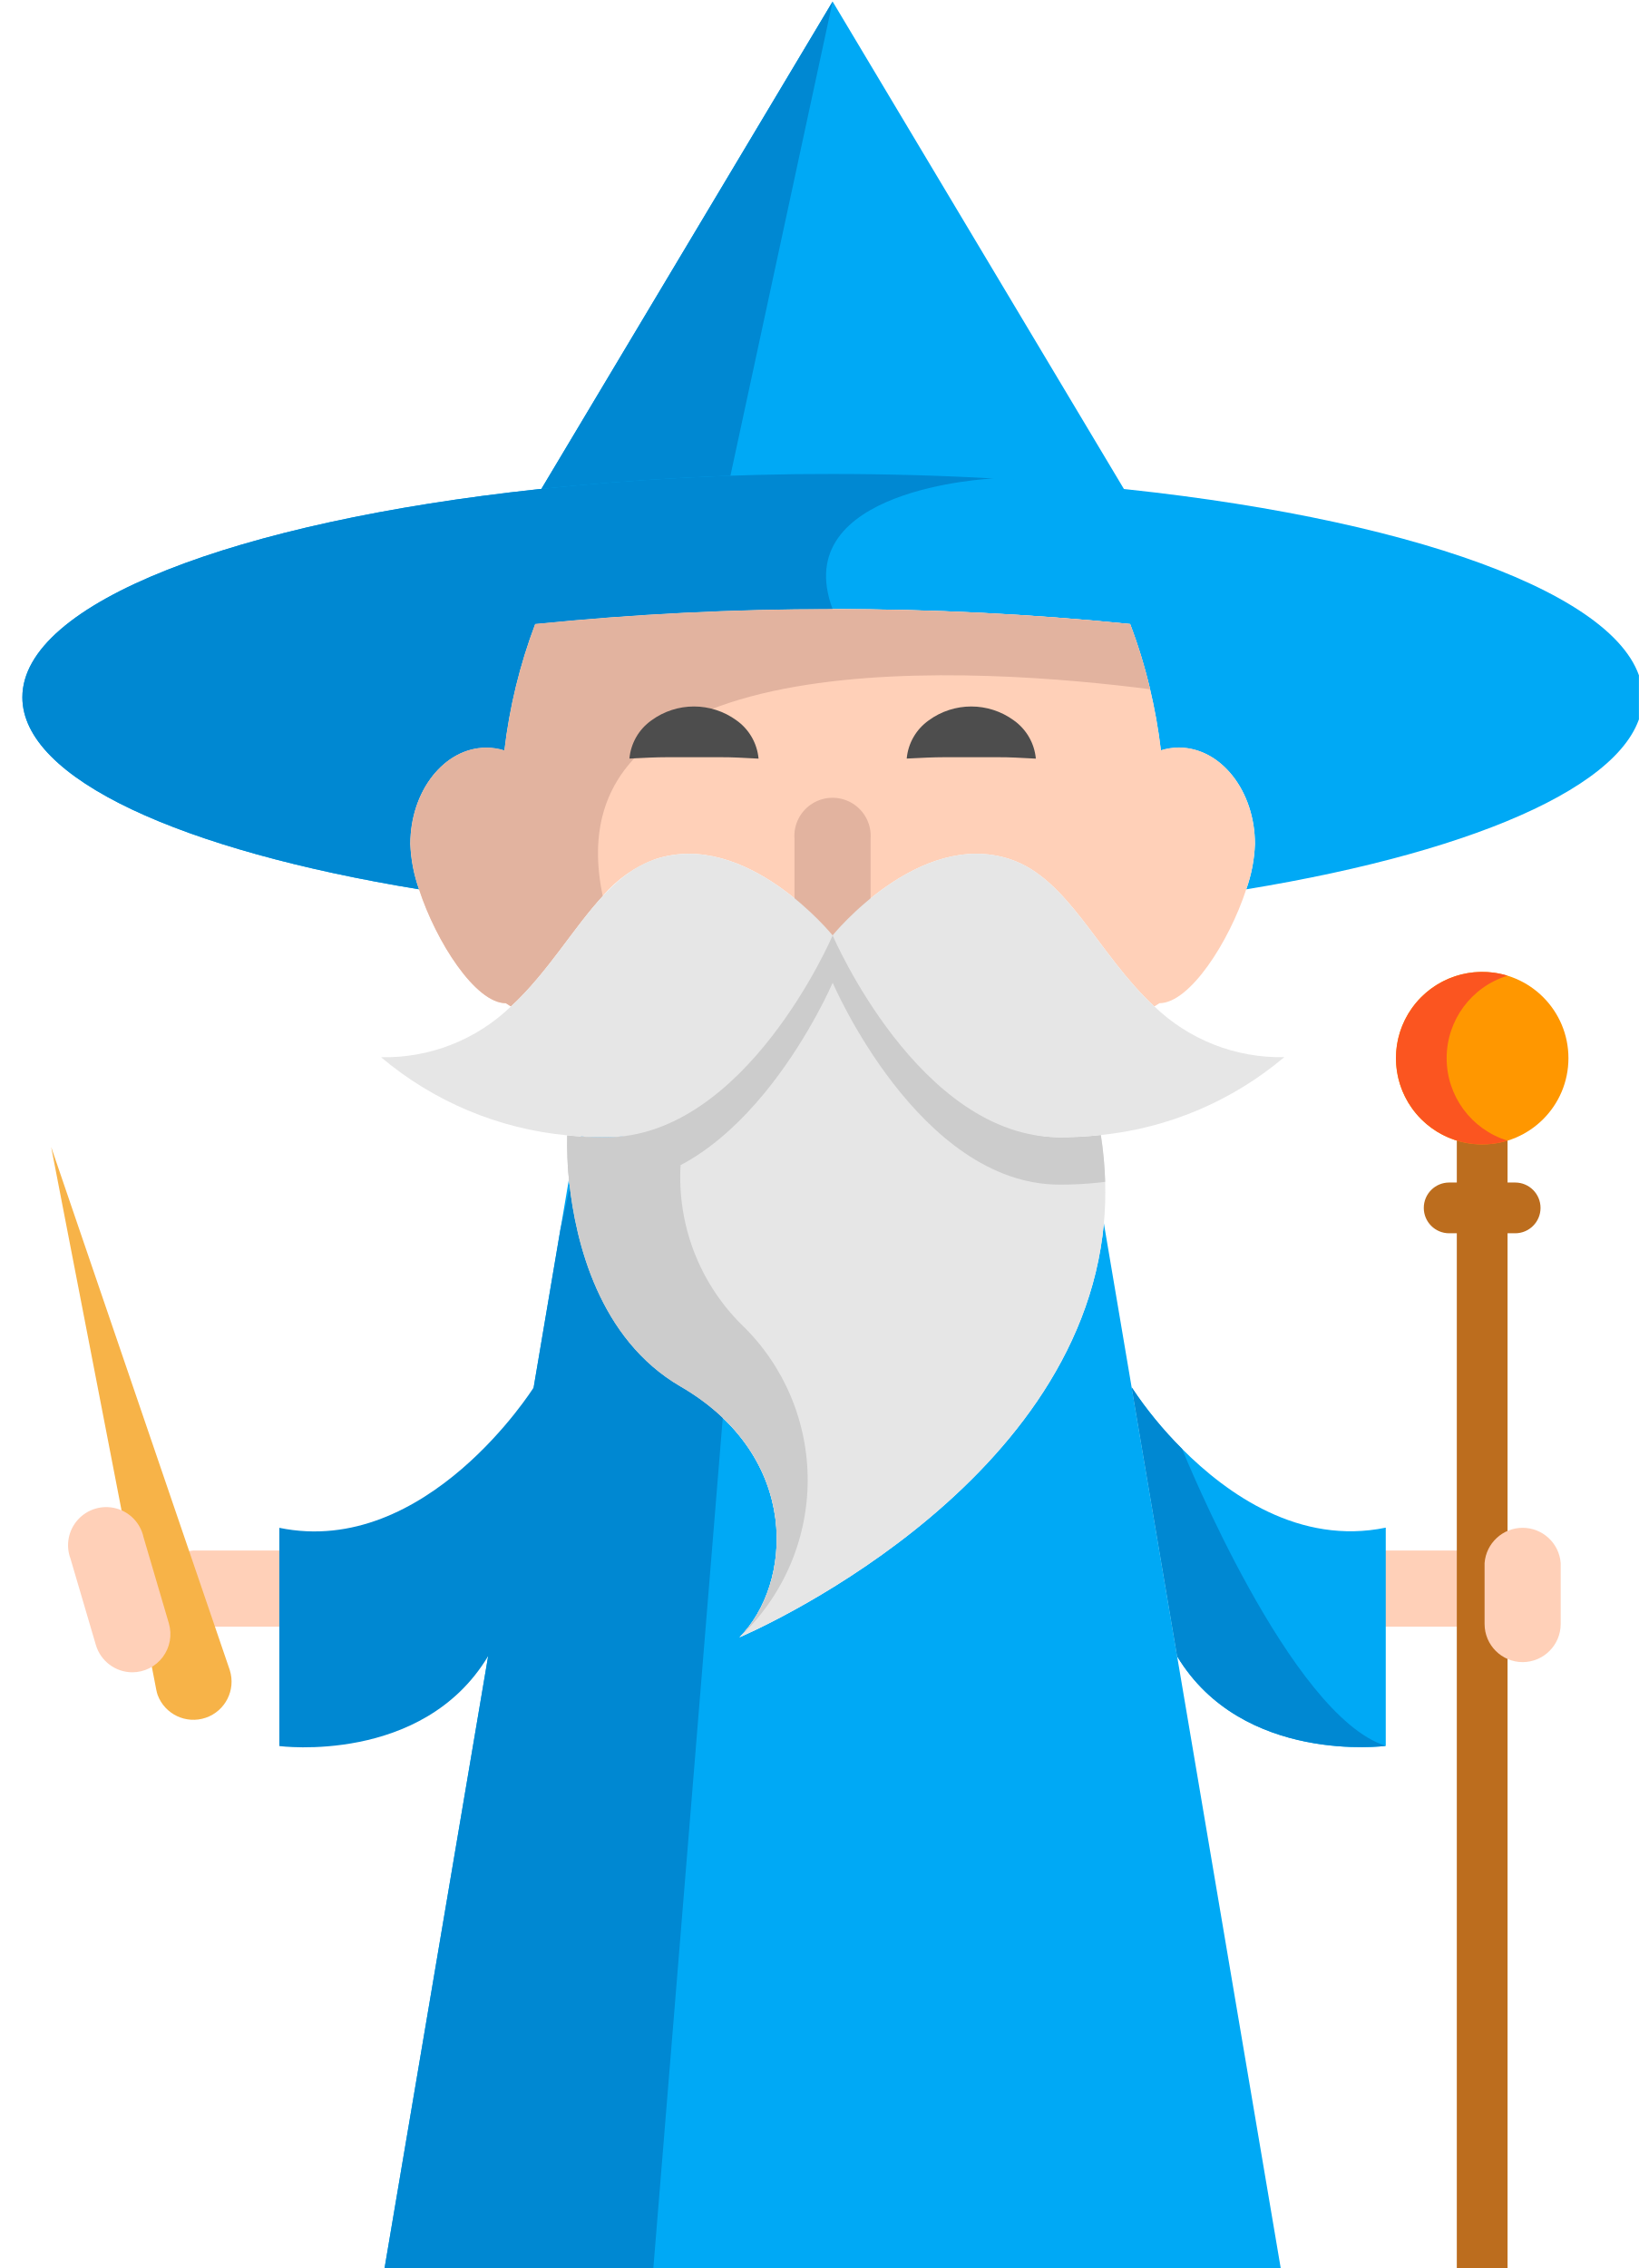
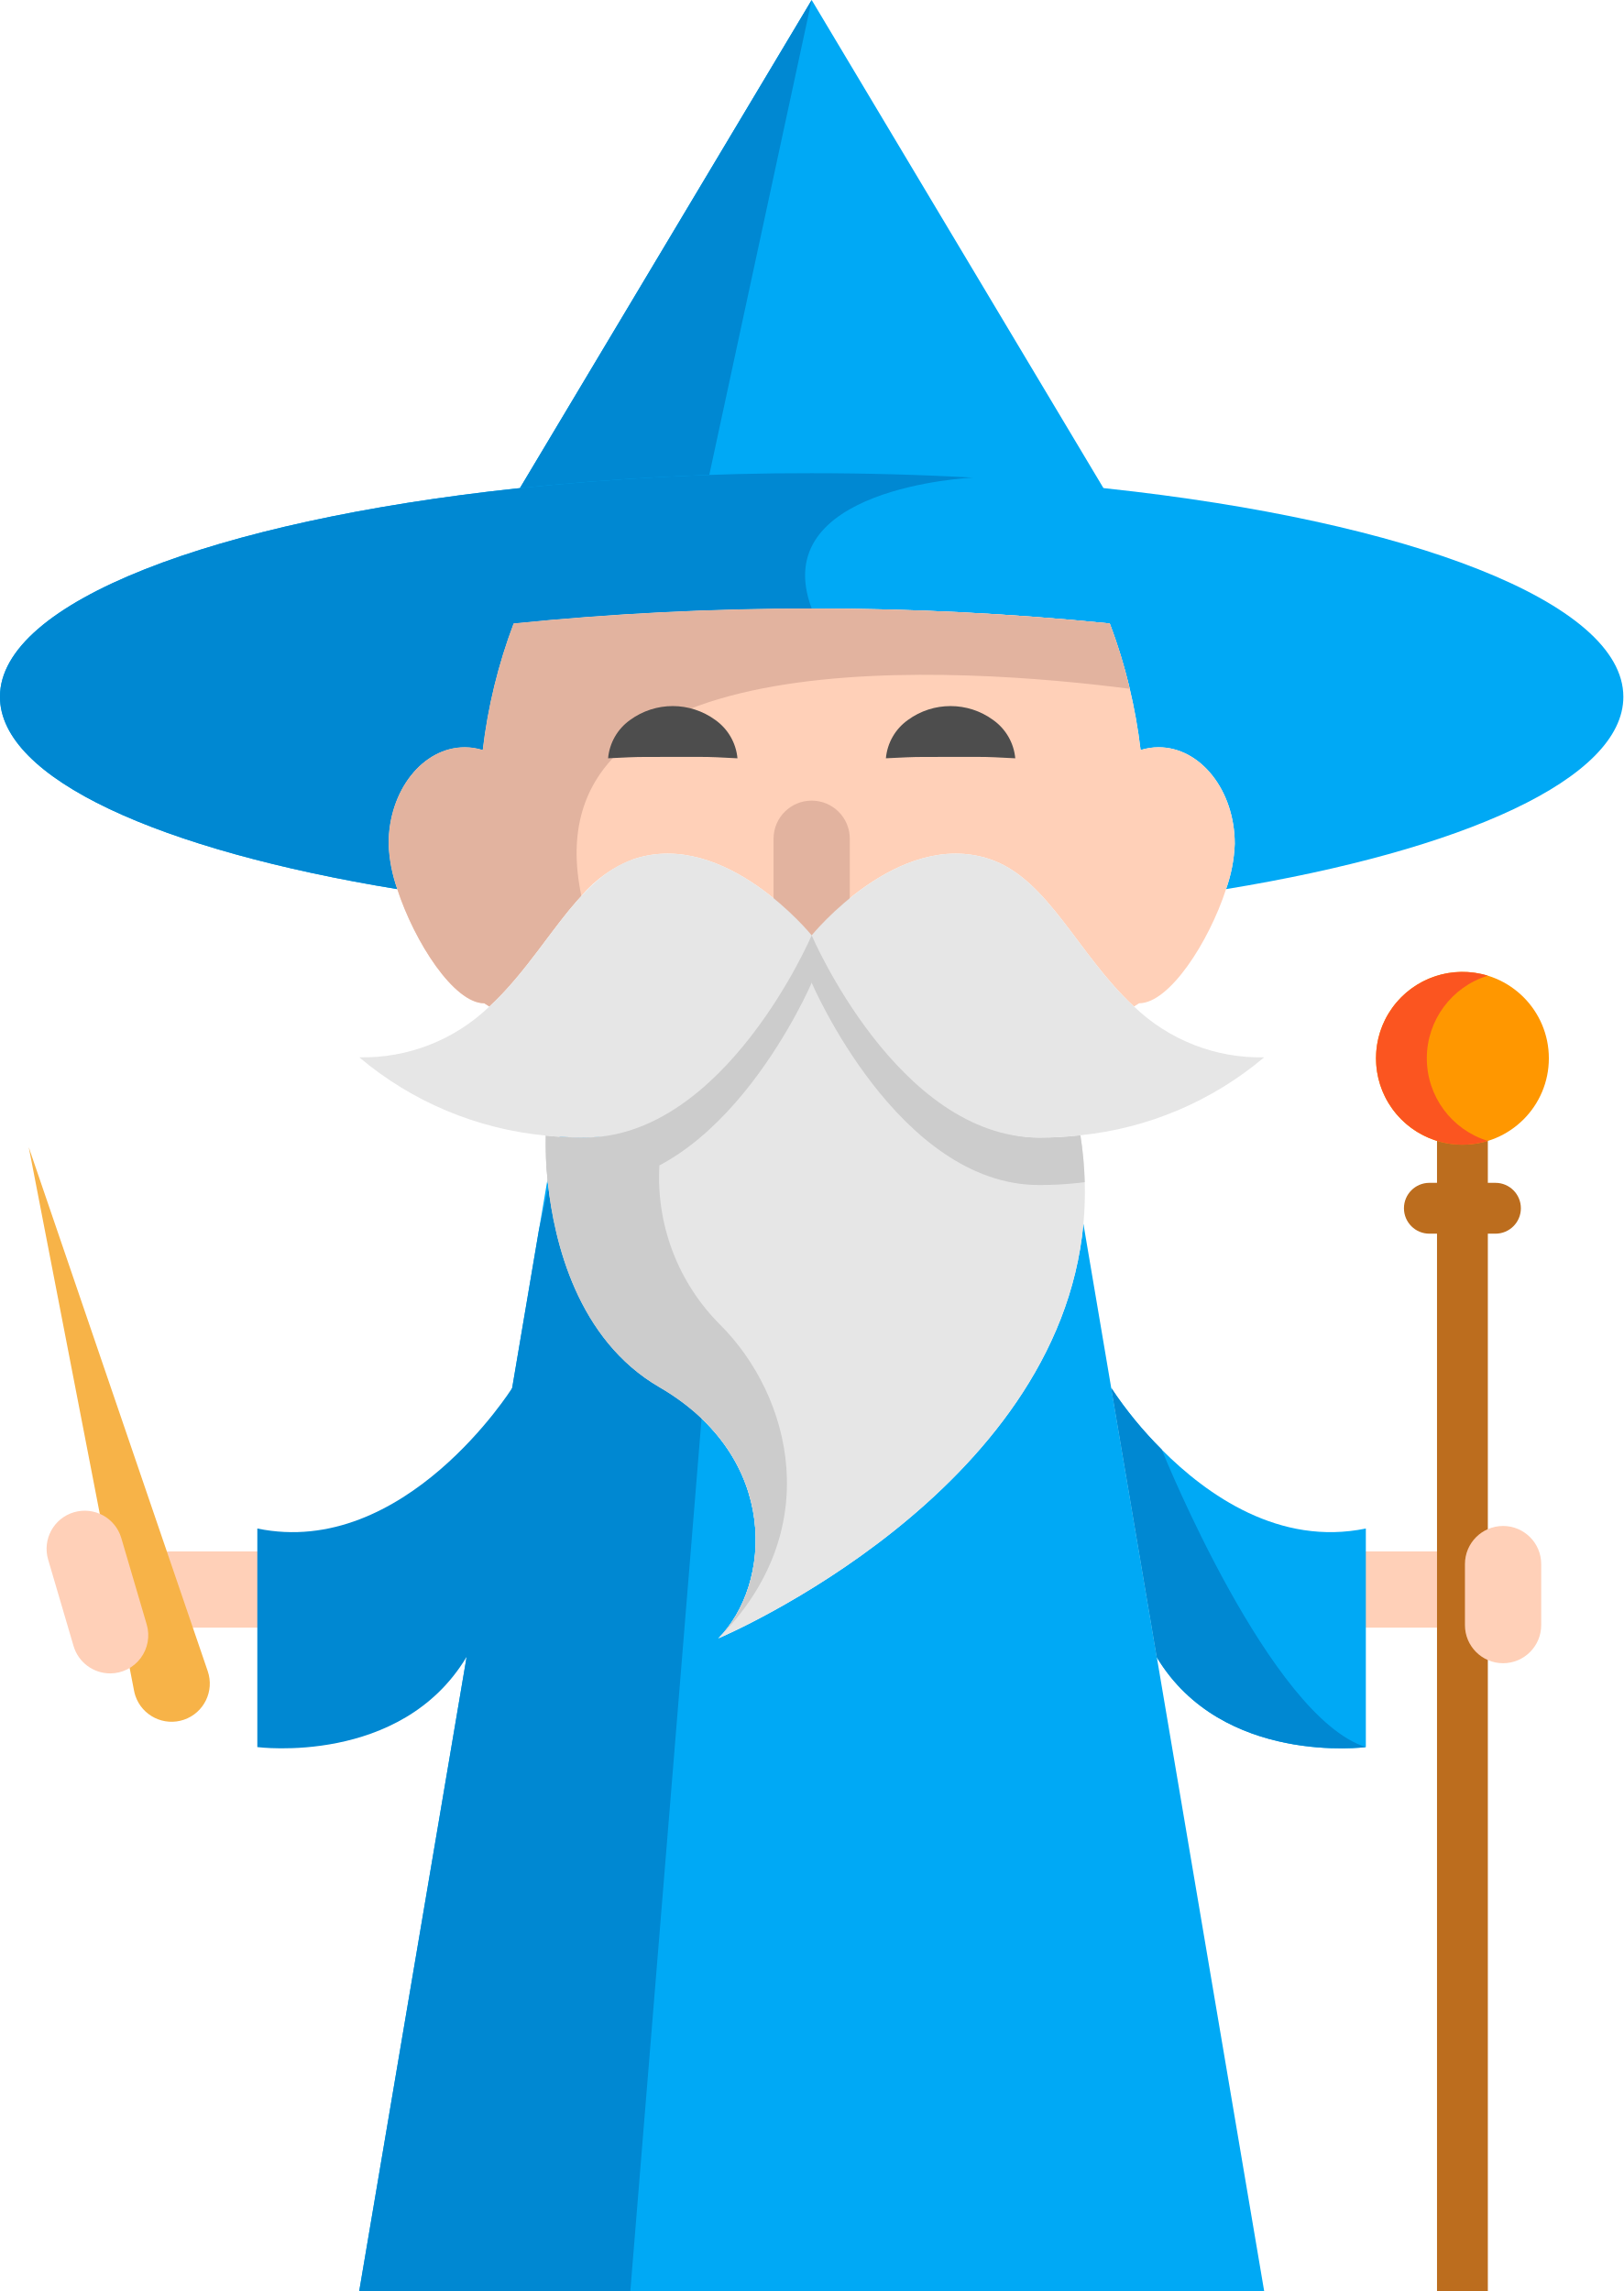
- <svg xmlns="http://www.w3.org/2000/svg" viewBox="-605 1470 73 101">
+ <svg xmlns="http://www.w3.org/2000/svg" viewBox="-1073 1488.068 189.126 266.932">
  <defs>
    <style>
      .cls-1 {
-         clip-path: url(#clip-Artboard_4);
+         fill: #ffd0b8;
      }

      .cls-2 {
-         fill: #ffd0b8;
+         fill: #bc6d1e;
      }

      .cls-3 {
-         fill: #bc6d1e;
+         fill: #f7b348;
      }

      .cls-4 {
-         fill: #f7b348;
+         fill: #00a9f5;
      }

      .cls-5 {
-         fill: #00a9f5;
+         fill: #0088d2;
      }

      .cls-6 {
-         fill: #0088d2;
+         fill: #e2b39f;
      }

      .cls-7 {
-         fill: #e2b39f;
+         fill: #e6e6e6;
      }

      .cls-8 {
-         fill: #e6e6e6;
+         fill: #ccc;
      }

      .cls-9 {
-         fill: #ccc;
+         fill: #4d4d4d;
      }

      .cls-10 {
-         fill: #4d4d4d;
+         fill: #ff9700;
      }

      .cls-11 {
-         fill: #ff9700;
-       }
- 
-       .cls-12 {
        fill: #fb5520;
      }
    </style>
-     <clipPath id="clip-Artboard_4">
-       <rect x="-605" y="1470" width="73" height="101" />
-     </clipPath>
  </defs>
-   <g id="Artboard_4" data-name="Artboard – 4" class="cls-1">
-     <g id="wizard" transform="translate(-678.619 1470.068)">
-       <path id="Path_34" data-name="Path 34" class="cls-2" d="M376.846,350.1H373a1.7,1.7,0,1,1,0-3.39h3.842a1.7,1.7,0,0,1,0,3.39Z" transform="translate(-237.661 -277.728)" />
-       <rect id="Rectangle_191" data-name="Rectangle 191" class="cls-3" width="2.26" height="51.985" transform="translate(138.507 49.88)" />
-       <path id="Path_35" data-name="Path 35" class="cls-2" d="M403.676,347.13a1.7,1.7,0,0,1-1.7-1.7v-2.712a1.7,1.7,0,0,1,3.39,0v2.712A1.7,1.7,0,0,1,403.676,347.13Z" transform="translate(-262.232 -273.179)" />
-       <path id="Path_36" data-name="Path 36" class="cls-3" d="M392.415,266.605h-2.94a1.13,1.13,0,0,1,0-2.26h2.94a1.13,1.13,0,0,1,0,2.26Z" transform="translate(-251.309 -211.752)" />
-       <path id="Path_37" data-name="Path 37" class="cls-2" d="M109.829,350.1h-3.842a1.7,1.7,0,0,1,0-3.39h3.842a1.7,1.7,0,1,1,0,3.39Z" transform="translate(-23.769 -277.728)" />
-       <path id="Path_38" data-name="Path 38" class="cls-4" d="M85.731,280.56,81.05,256.392l7.957,23.3a1.7,1.7,0,0,1-3.216,1.1A1.833,1.833,0,0,1,85.731,280.56Z" transform="translate(-5.152 -205.382)" />
-       <path id="Path_39" data-name="Path 39" class="cls-5" d="M216.224,21.99l-.018.181a123.238,123.238,0,0,0-13.125-.678c-1.666,0-3.307.029-4.911.09-2.859.108-5.61.307-8.214.588l-.018-.181L203.081,0Z" transform="translate(-92.376)" />
-       <path id="Path_40" data-name="Path 40" class="cls-6" d="M203.082,0l-4.633,21.492-.278.09c-2.859.108-5.61.307-8.214.588l-.018-.181Z" transform="translate(-92.377)" />
-       <path id="Path_41" data-name="Path 41" class="cls-5" d="M170.857,283.979c.242-.1,15.121-6.457,16.233-18.434l1.236,7.3,2.027,11.981a0,0,0,0,0,0,0L195.124,313H154.893l4.769-28.169,2.03-11.981,1.571-9.276c.258,2.586,1.25,7.074,4.975,9.237C173.646,275.951,173.212,281.62,170.857,283.979Z" transform="translate(-64.303 -211.133)" />
-       <path id="Path_42" data-name="Path 42" class="cls-6" d="M170.619,240.362l-3.672,44.975H154.893l7.99-47.186,2.012-9.11" transform="translate(-64.303 -183.472)" />
-       <g id="Group_26" data-name="Group 26" transform="translate(74.619 21.04)">
-         <path id="Path_43" data-name="Path 43" class="cls-5" d="M146.792,115.7c0,3.637-7.088,6.819-17.663,8.55a6.757,6.757,0,0,0,.387-2.014c0-2.371-1.519-4.294-3.39-4.294a2.672,2.672,0,0,0-.8.124,23.761,23.761,0,0,0-1.372-5.628,132.467,132.467,0,0,0-26.5,0,23.762,23.762,0,0,0-1.372,5.628,2.671,2.671,0,0,0-.8-.124c-1.871,0-3.39,1.924-3.39,4.294a6.757,6.757,0,0,0,.387,2.014c-10.575-1.731-17.663-4.914-17.663-8.55,0-4.215,9.52-7.818,22.961-9.265a123.235,123.235,0,0,1,13.125-.678c2.457,0,4.855.068,7.172.2h0c2.052.113,4.044.276,5.951.481C137.272,107.878,146.792,111.481,146.792,115.7Z" transform="translate(-74.619 -105.754)" />
-         <path id="Path_44" data-name="Path 44" class="cls-5" d="M334.255,316.434v9.719s-6.374.839-9.289-3.985a0,0,0,0,1,0,0l-2.027-11.981a17.593,17.593,0,0,0,2.244,2.739.007.007,0,0,0,0,0C327.2,314.951,330.419,317.227,334.255,316.434Z" transform="translate(-273.532 -269.512)" />
-       </g>
-       <path id="Path_45" data-name="Path 45" class="cls-2" d="M199.079,146.457a6.756,6.756,0,0,1-.387,2.014c-.764,2.348-2.52,5.074-3.865,5.074l-.228.145c-2.5-2.312-3.813-5.687-6.419-6.555-4.068-1.356-7.911,3.39-7.911,3.39s-3.842-4.746-7.911-3.39a5.675,5.675,0,0,0-2.328,1.636c-1.318,1.424-2.446,3.4-4.091,4.918l-.228-.145c-1.345,0-3.1-2.726-3.865-5.074a6.756,6.756,0,0,1-.387-2.014c0-2.371,1.519-4.294,3.39-4.294a2.673,2.673,0,0,1,.8.124,23.762,23.762,0,0,1,1.372-5.628,132.461,132.461,0,0,1,26.5,0,22.466,22.466,0,0,1,.888,2.9,24.482,24.482,0,0,1,.484,2.723,2.673,2.673,0,0,1,.8-.124C197.56,142.163,199.079,144.087,199.079,146.457Z" transform="translate(-69.564 -108.938)" />
-       <path id="Path_46" data-name="Path 46" class="cls-7" d="M249.175,186.611a1.7,1.7,0,0,1-1.7-1.7v-4.294a1.7,1.7,0,1,1,3.39,0v4.294A1.7,1.7,0,0,1,249.175,186.611Z" transform="translate(-138.469 -143.328)" />
-       <path id="Path_47" data-name="Path 47" class="cls-8" d="M220.441,221.859c-1.112,11.977-15.991,18.332-16.233,18.434,2.355-2.36,2.789-8.028-2.62-11.17-3.646-2.115-4.674-6.46-4.957-9.068-.007-.056-.014-.113-.018-.169-.02-.212-.036-.411-.05-.595a12.99,12.99,0,0,1-.032-1.354,16.069,16.069,0,0,0,1.713.09c4.726,0,8.071-5.106,9.434-7.621.447-.825.68-1.372.68-1.372s.233.547.68,1.372c1.363,2.516,4.708,7.621,9.434,7.621a15.829,15.829,0,0,0,1.831-.1,16.4,16.4,0,0,1,.194,2.084A15.113,15.113,0,0,1,220.441,221.859Z" transform="translate(-97.654 -167.446)" />
-       <path id="Path_48" data-name="Path 48" class="cls-6" d="M110.706,111.771a127.322,127.322,0,0,0-13.252.664,23.764,23.764,0,0,0-1.372,5.628,2.672,2.672,0,0,0-.8-.124c-1.871,0-3.39,1.924-3.39,4.294a6.757,6.757,0,0,0,.387,2.014c-10.575-1.731-17.663-4.914-17.663-8.55,0-4.215,9.52-7.818,22.961-9.265a123.236,123.236,0,0,1,13.125-.678c2.457,0,4.855.068,7.172.2C117.706,105.96,108.693,106.4,110.706,111.771Z" transform="translate(-0.001 -84.714)" />
-       <g id="Group_27" data-name="Group 27" transform="translate(98.874 41.588)">
-         <path id="Path_49" data-name="Path 49" class="cls-9" d="M267.364,220.005c-.065.009-.129.018-.194.025a15.827,15.827,0,0,1-1.831.1c-6.272,0-10.114-8.993-10.114-8.993s-.435-1.678,0-2.11c1.363,2.516,5.389,8.994,10.115,8.994a15.835,15.835,0,0,0,1.831-.1A16.387,16.387,0,0,1,267.364,220.005Z" transform="translate(-243.392 -209.031)" />
-         <path id="Path_50" data-name="Path 50" class="cls-9" d="M208.361,211.14s-3.842,8.993-10.114,8.993a15.43,15.43,0,0,1-1.614-.081c-.007-.057-.014-.113-.018-.169a14.982,14.982,0,0,1-.081-1.948,16.061,16.061,0,0,0,1.713.09c4.726,0,6.762-7.047,10.114-8.994C208.795,209.462,208.361,211.14,208.361,211.14Z" transform="translate(-196.529 -209.03)" />
-       </g>
-       <path id="Path_51" data-name="Path 51" class="cls-6" d="M143.455,310.2l4.39,8.169-6.42,3.813-.009,0c-2.913,4.825-9.289,3.987-9.289,3.987v-9.719C138.682,317.8,143.455,310.2,143.455,310.2Z" transform="translate(-46.066 -248.48)" />
-       <path id="Path_52" data-name="Path 52" class="cls-7" d="M194.408,139.564c-7.208-.931-26.838-2.434-24.379,9.208-1.318,1.424-2.446,3.4-4.091,4.918l-.228-.145c-1.345,0-3.1-2.726-3.865-5.074a6.755,6.755,0,0,1-.387-2.014c0-2.371,1.519-4.294,3.39-4.294a2.673,2.673,0,0,1,.8.124,23.762,23.762,0,0,1,1.372-5.628,132.461,132.461,0,0,1,26.5,0A22.5,22.5,0,0,1,194.408,139.564Z" transform="translate(-69.563 -108.938)" />
-       <path id="Path_53" data-name="Path 53" class="cls-6" d="M334.255,326.152s-6.374.839-9.289-3.985a0,0,0,0,1,0,0l-2.027-11.981a17.594,17.594,0,0,0,2.244,2.739.007.007,0,0,0,0,0C325.3,313.208,330.013,324.812,334.255,326.152Z" transform="translate(-198.913 -248.471)" />
-       <g id="Group_28" data-name="Group 28" transform="translate(101.654 31.395)">
-         <path id="Path_54" data-name="Path 54" class="cls-10" d="M216.256,160.12c-.71-.038-1.2-.065-1.659-.063H213.38l-1.216,0c-.455,0-.948.024-1.66.06a2.345,2.345,0,0,1,.979-1.7,3.212,3.212,0,0,1,3.792,0A2.351,2.351,0,0,1,216.256,160.12Z" transform="translate(-210.504 -157.799)" />
-         <path id="Path_55" data-name="Path 55" class="cls-10" d="M278.336,160.12c-.71-.038-1.2-.065-1.659-.063H275.46l-1.216,0c-.455,0-.948.024-1.66.06a2.345,2.345,0,0,1,.979-1.7,3.212,3.212,0,0,1,3.792,0A2.352,2.352,0,0,1,278.336,160.12Z" transform="translate(-260.233 -157.799)" />
-       </g>
-       <g id="Group_29" data-name="Group 29" transform="translate(90.59 37.954)">
-         <path id="Path_56" data-name="Path 56" class="cls-8" d="M267.944,203.289a15.836,15.836,0,0,1-1.831.1c-6.272,0-10.115-8.993-10.115-8.993s3.842-4.746,7.911-3.39c2.606.868,3.915,4.242,6.419,6.555a8.1,8.1,0,0,0,5.786,2.26A15.032,15.032,0,0,1,267.944,203.289Z" transform="translate(-235.883 -190.765)" />
-         <path id="Path_57" data-name="Path 57" class="cls-8" d="M175.009,194.4s-3.842,8.993-10.114,8.993a16.053,16.053,0,0,1-1.713-.09,15.043,15.043,0,0,1-8.288-3.478,8.1,8.1,0,0,0,5.786-2.26c2.5-2.312,3.813-5.687,6.419-6.555C171.166,189.653,175.009,194.4,175.009,194.4Z" transform="translate(-154.893 -190.766)" />
-       </g>
-       <path id="Path_58" data-name="Path 58" class="cls-2" d="M87.85,344.848a1.7,1.7,0,0,1-1.625-1.217l-1.13-3.842a1.7,1.7,0,1,1,3.253-.957l1.13,3.842a1.7,1.7,0,0,1-1.627,2.174Z" transform="translate(-8.336 -270.444)" />
-       <path id="Path_103" data-name="Path 103" class="cls-11" d="M3.842,0A3.842,3.842,0,1,1,0,3.842,3.842,3.842,0,0,1,3.842,0Z" transform="translate(135.795 43.213)" />
-       <path id="Path_59" data-name="Path 59" class="cls-12" d="M384.359,221.04a3.843,3.843,0,0,1,2.712-3.673,3.842,3.842,0,1,0,0,7.346A3.843,3.843,0,0,1,384.359,221.04Z" transform="translate(-246.305 -173.985)" />
-       <path id="Path_60" data-name="Path 60" class="cls-9" d="M204.357,279.979c2.355-2.36,2.789-8.028-2.62-11.17-3.646-2.115-4.674-6.46-4.957-9.068-.007-.057-.014-.113-.018-.169-.02-.212-.036-.411-.05-.595l.495-.4,4.529.373a9.244,9.244,0,0,0,2.7,7.086A9.6,9.6,0,0,1,204.357,279.979Z" transform="translate(-97.803 -207.132)" />
+   <g id="wizard" transform="translate(-1147.619 1488.068)">
+     <path id="Path_34" data-name="Path 34" class="cls-1" d="M385.819,355.591H375.75a4.442,4.442,0,1,1,0-8.884h10.069a4.442,4.442,0,0,1,0,8.884Z" transform="translate(-142.01 -165.951)" />
+     <rect id="Rectangle_191" data-name="Rectangle 191" class="cls-2" width="5.923" height="136.223" transform="translate(242.035 130.709)" />
+     <path id="Path_35" data-name="Path 35" class="cls-1" d="M406.423,357.019a4.441,4.441,0,0,1-4.442-4.442V345.47a4.442,4.442,0,0,1,8.884,0v7.107A4.442,4.442,0,0,1,406.423,357.019Z" transform="translate(-156.691 -163.232)" />
+     <path id="Path_36" data-name="Path 36" class="cls-2" d="M399.009,270.268h-7.7a2.961,2.961,0,1,1,0-5.923h7.7a2.961,2.961,0,1,1,0,5.923Z" transform="translate(-150.164 -126.528)" />
+     <path id="Path_37" data-name="Path 37" class="cls-1" d="M118.8,355.591H108.733a4.442,4.442,0,0,1,0-8.884H118.8a4.442,4.442,0,1,1,0,8.884Z" transform="translate(-14.202 -165.951)" />
+     <path id="Path_38" data-name="Path 38" class="cls-3" d="M93.317,319.724,81.05,256.392,101.9,317.438a4.452,4.452,0,0,1-8.427,2.879A4.8,4.8,0,0,1,93.317,319.724Z" transform="translate(-3.078 -122.721)" />
+     <path id="Path_39" data-name="Path 39" class="cls-4" d="M258.82,57.622l-.047.474a322.939,322.939,0,0,0-34.394-1.777c-4.365,0-8.665.077-12.87.237-7.492.284-14.7.805-21.524,1.54l-.047-.474L224.38,0Z" transform="translate(-55.197)" />
+     <path id="Path_40" data-name="Path 40" class="cls-5" d="M224.38,0,212.238,56.32l-.728.237c-7.492.284-14.7.805-21.523,1.54l-.047-.474Z" transform="translate(-55.198)" />
+     <path id="Path_41" data-name="Path 41" class="cls-4" d="M196.725,317.048c.634-.267,39.623-16.921,42.537-48.306l3.24,19.13,5.313,31.4a.006.006,0,0,0,.006.006l12.5,73.816H154.893l12.5-73.815,5.319-31.4,4.116-24.307c.675,6.776,3.275,18.538,13.036,24.206C204.034,296.011,202.9,310.865,196.725,317.048Z" transform="translate(-38.423 -126.158)" />
+     <path id="Path_42" data-name="Path 42" class="cls-5" d="M196.1,258.706l-9.622,117.856H154.893l20.938-123.65,5.272-23.872" transform="translate(-38.423 -109.63)" />
+     <g id="Group_26" data-name="Group 26" transform="translate(74.619 55.135)">
+       <path id="Path_43" data-name="Path 43" class="cls-4" d="M263.745,131.808c0,9.53-18.574,17.869-46.286,22.406a17.706,17.706,0,0,0,1.013-5.277c0-6.213-3.98-11.253-8.884-11.253a7,7,0,0,0-2.085.326,62.265,62.265,0,0,0-3.6-14.748,347.128,347.128,0,0,0-69.45,0,62.268,62.268,0,0,0-3.6,14.748,7,7,0,0,0-2.085-.326c-4.9,0-8.884,5.04-8.884,11.253a17.706,17.706,0,0,0,1.013,5.277c-27.712-4.537-46.286-12.876-46.286-22.406,0-11.046,24.947-20.486,60.169-24.277a322.935,322.935,0,0,1,34.394-1.777c6.438,0,12.722.178,18.793.515h.006c5.378.3,10.6.723,15.595,1.262C238.8,111.321,263.745,120.762,263.745,131.808Z" transform="translate(-74.619 -105.754)" />
+       <path id="Path_44" data-name="Path 44" class="cls-4" d="M352.6,326.561v25.468s-16.7,2.2-24.343-10.442a.006.006,0,0,1-.006-.006l-5.313-31.4a46.1,46.1,0,0,0,5.881,7.179.02.02,0,0,0,.006.012C334.1,322.675,342.546,328.639,352.6,326.561Z" transform="translate(-193.475 -203.604)" />
    </g>
+     <path id="Path_45" data-name="Path 45" class="cls-1" d="M260.038,163.411a17.7,17.7,0,0,1-1.013,5.277c-2,6.154-6.6,13.3-10.128,13.3l-.6.379c-6.562-6.059-9.992-14.9-16.82-17.176-10.661-3.554-20.73,8.884-20.73,8.884s-10.069-12.438-20.729-8.884a14.871,14.871,0,0,0-6.1,4.288c-3.453,3.731-6.408,8.908-10.72,12.888l-.6-.379c-3.524,0-8.126-7.143-10.128-13.3a17.7,17.7,0,0,1-1.013-5.277c0-6.213,3.98-11.253,8.884-11.253a7.006,7.006,0,0,1,2.085.326,62.265,62.265,0,0,1,3.6-14.747,347.1,347.1,0,0,1,69.45,0,58.874,58.874,0,0,1,2.328,7.611,64.162,64.162,0,0,1,1.267,7.137,7.005,7.005,0,0,1,2.085-.326C256.058,152.158,260.038,157.2,260.038,163.411Z" transform="translate(-41.566 -65.094)" />
+     <path id="Path_46" data-name="Path 46" class="cls-6" d="M251.922,199.063a4.441,4.441,0,0,1-4.442-4.442V183.368a4.442,4.442,0,1,1,8.884,0v11.253A4.442,4.442,0,0,1,251.922,199.063Z" transform="translate(-82.74 -85.643)" />
+     <path id="Path_47" data-name="Path 47" class="cls-7" d="M259.193,242.64c-2.914,31.385-41.9,48.039-42.537,48.306,6.171-6.183,7.309-21.037-6.865-29.27-9.553-5.544-12.248-16.927-12.989-23.762-.018-.148-.035-.3-.047-.444-.053-.557-.095-1.078-.13-1.558a34.029,34.029,0,0,1-.083-3.548,42.112,42.112,0,0,0,4.489.237c12.385,0,21.15-13.379,24.721-19.971,1.172-2.162,1.783-3.6,1.783-3.6s.61,1.433,1.782,3.6c3.571,6.592,12.337,19.971,24.721,19.971a41.476,41.476,0,0,0,4.8-.273,42.967,42.967,0,0,1,.509,5.461A39.614,39.614,0,0,1,259.193,242.64Z" transform="translate(-58.351 -100.054)" />
+     <path id="Path_48" data-name="Path 48" class="cls-5" d="M169.183,121.52a333.646,333.646,0,0,0-34.725,1.741,62.273,62.273,0,0,0-3.6,14.747,7,7,0,0,0-2.085-.326c-4.9,0-8.884,5.04-8.884,11.253a17.706,17.706,0,0,0,1.013,5.277c-27.712-4.537-46.286-12.876-46.286-22.406,0-11.046,24.947-20.486,60.169-24.277a322.936,322.936,0,0,1,34.394-1.777c6.438,0,12.722.178,18.793.515C187.526,106.293,163.906,107.454,169.183,121.52Z" transform="translate(0 -50.619)" />
+     <g id="Group_27" data-name="Group 27" transform="translate(138.177 108.978)">
+       <path id="Path_49" data-name="Path 49" class="cls-8" d="M287.349,237.788c-.171.023-.338.047-.509.065a41.475,41.475,0,0,1-4.8.273c-16.436,0-26.5-23.567-26.5-23.567s-1.139-4.4,0-5.528c3.571,6.592,14.122,23.569,26.506,23.569a41.49,41.49,0,0,0,4.8-.273A42.94,42.94,0,0,1,287.349,237.788Z" transform="translate(-224.531 -209.03)" />
+       <path id="Path_50" data-name="Path 50" class="cls-8" d="M227.536,214.558s-10.069,23.567-26.5,23.567a40.439,40.439,0,0,1-4.229-.213c-.018-.148-.035-.3-.047-.444a39.263,39.263,0,0,1-.213-5.106,42.08,42.08,0,0,0,4.489.237c12.385,0,17.719-18.467,26.5-23.569C228.671,210.161,227.536,214.558,227.536,214.558Z" transform="translate(-196.529 -209.03)" />
+     </g>
+     <path id="Path_51" data-name="Path 51" class="cls-5" d="M161.812,310.195l11.5,21.405-16.822,9.991-.024-.006c-7.634,12.645-24.342,10.448-24.342,10.448V326.566C149.3,330.119,161.812,310.195,161.812,310.195Z" transform="translate(-27.526 -148.474)" />
+     <path id="Path_52" data-name="Path 52" class="cls-6" d="M247.8,145.347c-18.888-2.44-70.327-6.379-63.883,24.129-3.453,3.731-6.408,8.908-10.72,12.888l-.6-.379c-3.524,0-8.126-7.143-10.128-13.3a17.7,17.7,0,0,1-1.013-5.277c0-6.213,3.98-11.253,8.884-11.253a7.005,7.005,0,0,1,2.085.326,62.267,62.267,0,0,1,3.6-14.747,347.105,347.105,0,0,1,69.45,0A58.967,58.967,0,0,1,247.8,145.347Z" transform="translate(-41.566 -65.094)" />
+     <path id="Path_53" data-name="Path 53" class="cls-5" d="M352.6,352.028s-16.7,2.2-24.343-10.442a.005.005,0,0,1-.006-.006l-5.313-31.4a46.1,46.1,0,0,0,5.881,7.178.02.02,0,0,0,.006.012C329.119,318.108,341.48,348.516,352.6,352.028Z" transform="translate(-118.856 -148.469)" />
+     <g id="Group_28" data-name="Group 28" transform="translate(145.463 82.269)">
+       <path id="Path_54" data-name="Path 54" class="cls-9" d="M225.577,163.882c-1.86-.1-3.154-.17-4.346-.164l-3.19,0-3.187.006c-1.192-.006-2.484.064-4.35.156a6.145,6.145,0,0,1,2.566-4.464,8.416,8.416,0,0,1,9.937.008A6.161,6.161,0,0,1,225.577,163.882Z" transform="translate(-210.504 -157.799)" />
+       <path id="Path_55" data-name="Path 55" class="cls-9" d="M287.657,163.882c-1.86-.1-3.153-.17-4.346-.164l-3.19,0-3.187.006c-1.192-.006-2.484.064-4.35.156a6.146,6.146,0,0,1,2.566-4.464,8.417,8.417,0,0,1,9.938.008A6.163,6.163,0,0,1,287.657,163.882Z" transform="translate(-240.218 -157.799)" />
+     </g>
+     <g id="Group_29" data-name="Group 29" transform="translate(116.47 99.456)">
+       <path id="Path_56" data-name="Path 56" class="cls-7" d="M287.3,223.582a41.492,41.492,0,0,1-4.8.273c-16.436,0-26.5-23.567-26.5-23.567s10.069-12.438,20.729-8.884c6.829,2.274,10.258,11.117,16.821,17.176a21.212,21.212,0,0,0,15.162,5.923A39.39,39.39,0,0,1,287.3,223.582Z" transform="translate(-203.287 -190.765)" />
+       <path id="Path_57" data-name="Path 57" class="cls-7" d="M207.605,200.288s-10.069,23.567-26.5,23.567a42.064,42.064,0,0,1-4.489-.237,39.419,39.419,0,0,1-21.718-9.115,21.217,21.217,0,0,0,15.162-5.923c6.562-6.059,9.992-14.9,16.82-17.176C197.536,187.851,207.605,200.288,207.605,200.288Z" transform="translate(-154.893 -190.766)" />
+     </g>
+     <path id="Path_58" data-name="Path 58" class="cls-1" d="M92.428,356.57a4.443,4.443,0,0,1-4.259-3.19l-2.961-10.069a4.442,4.442,0,1,1,8.524-2.507l2.961,10.069a4.446,4.446,0,0,1-4.264,5.7Z" transform="translate(-4.981 -161.598)" />
+     <path id="Path_103" data-name="Path 103" class="cls-10" d="M10.069,0A10.069,10.069,0,1,1,0,10.069,10.069,10.069,0,0,1,10.069,0Z" transform="translate(234.928 113.237)" />
+     <path id="Path_59" data-name="Path 59" class="cls-11" d="M388.022,227.267a10.071,10.071,0,0,1,7.107-9.625,10.069,10.069,0,1,0,0,19.249A10.071,10.071,0,0,1,388.022,227.267Z" transform="translate(-147.175 -103.961)" />
+     <path id="Path_60" data-name="Path 60" class="cls-8" d="M216.744,314.66c6.171-6.183,7.309-21.038-6.865-29.27-9.553-5.544-12.248-16.927-12.988-23.762-.018-.148-.035-.3-.047-.444-.053-.557-.095-1.078-.13-1.558l1.3-1.048,11.869.977a24.224,24.224,0,0,0,7.084,18.568C225.255,286.414,229.312,302.092,216.744,314.66Z" transform="translate(-58.44 -123.767)" />
  </g>
</svg>
